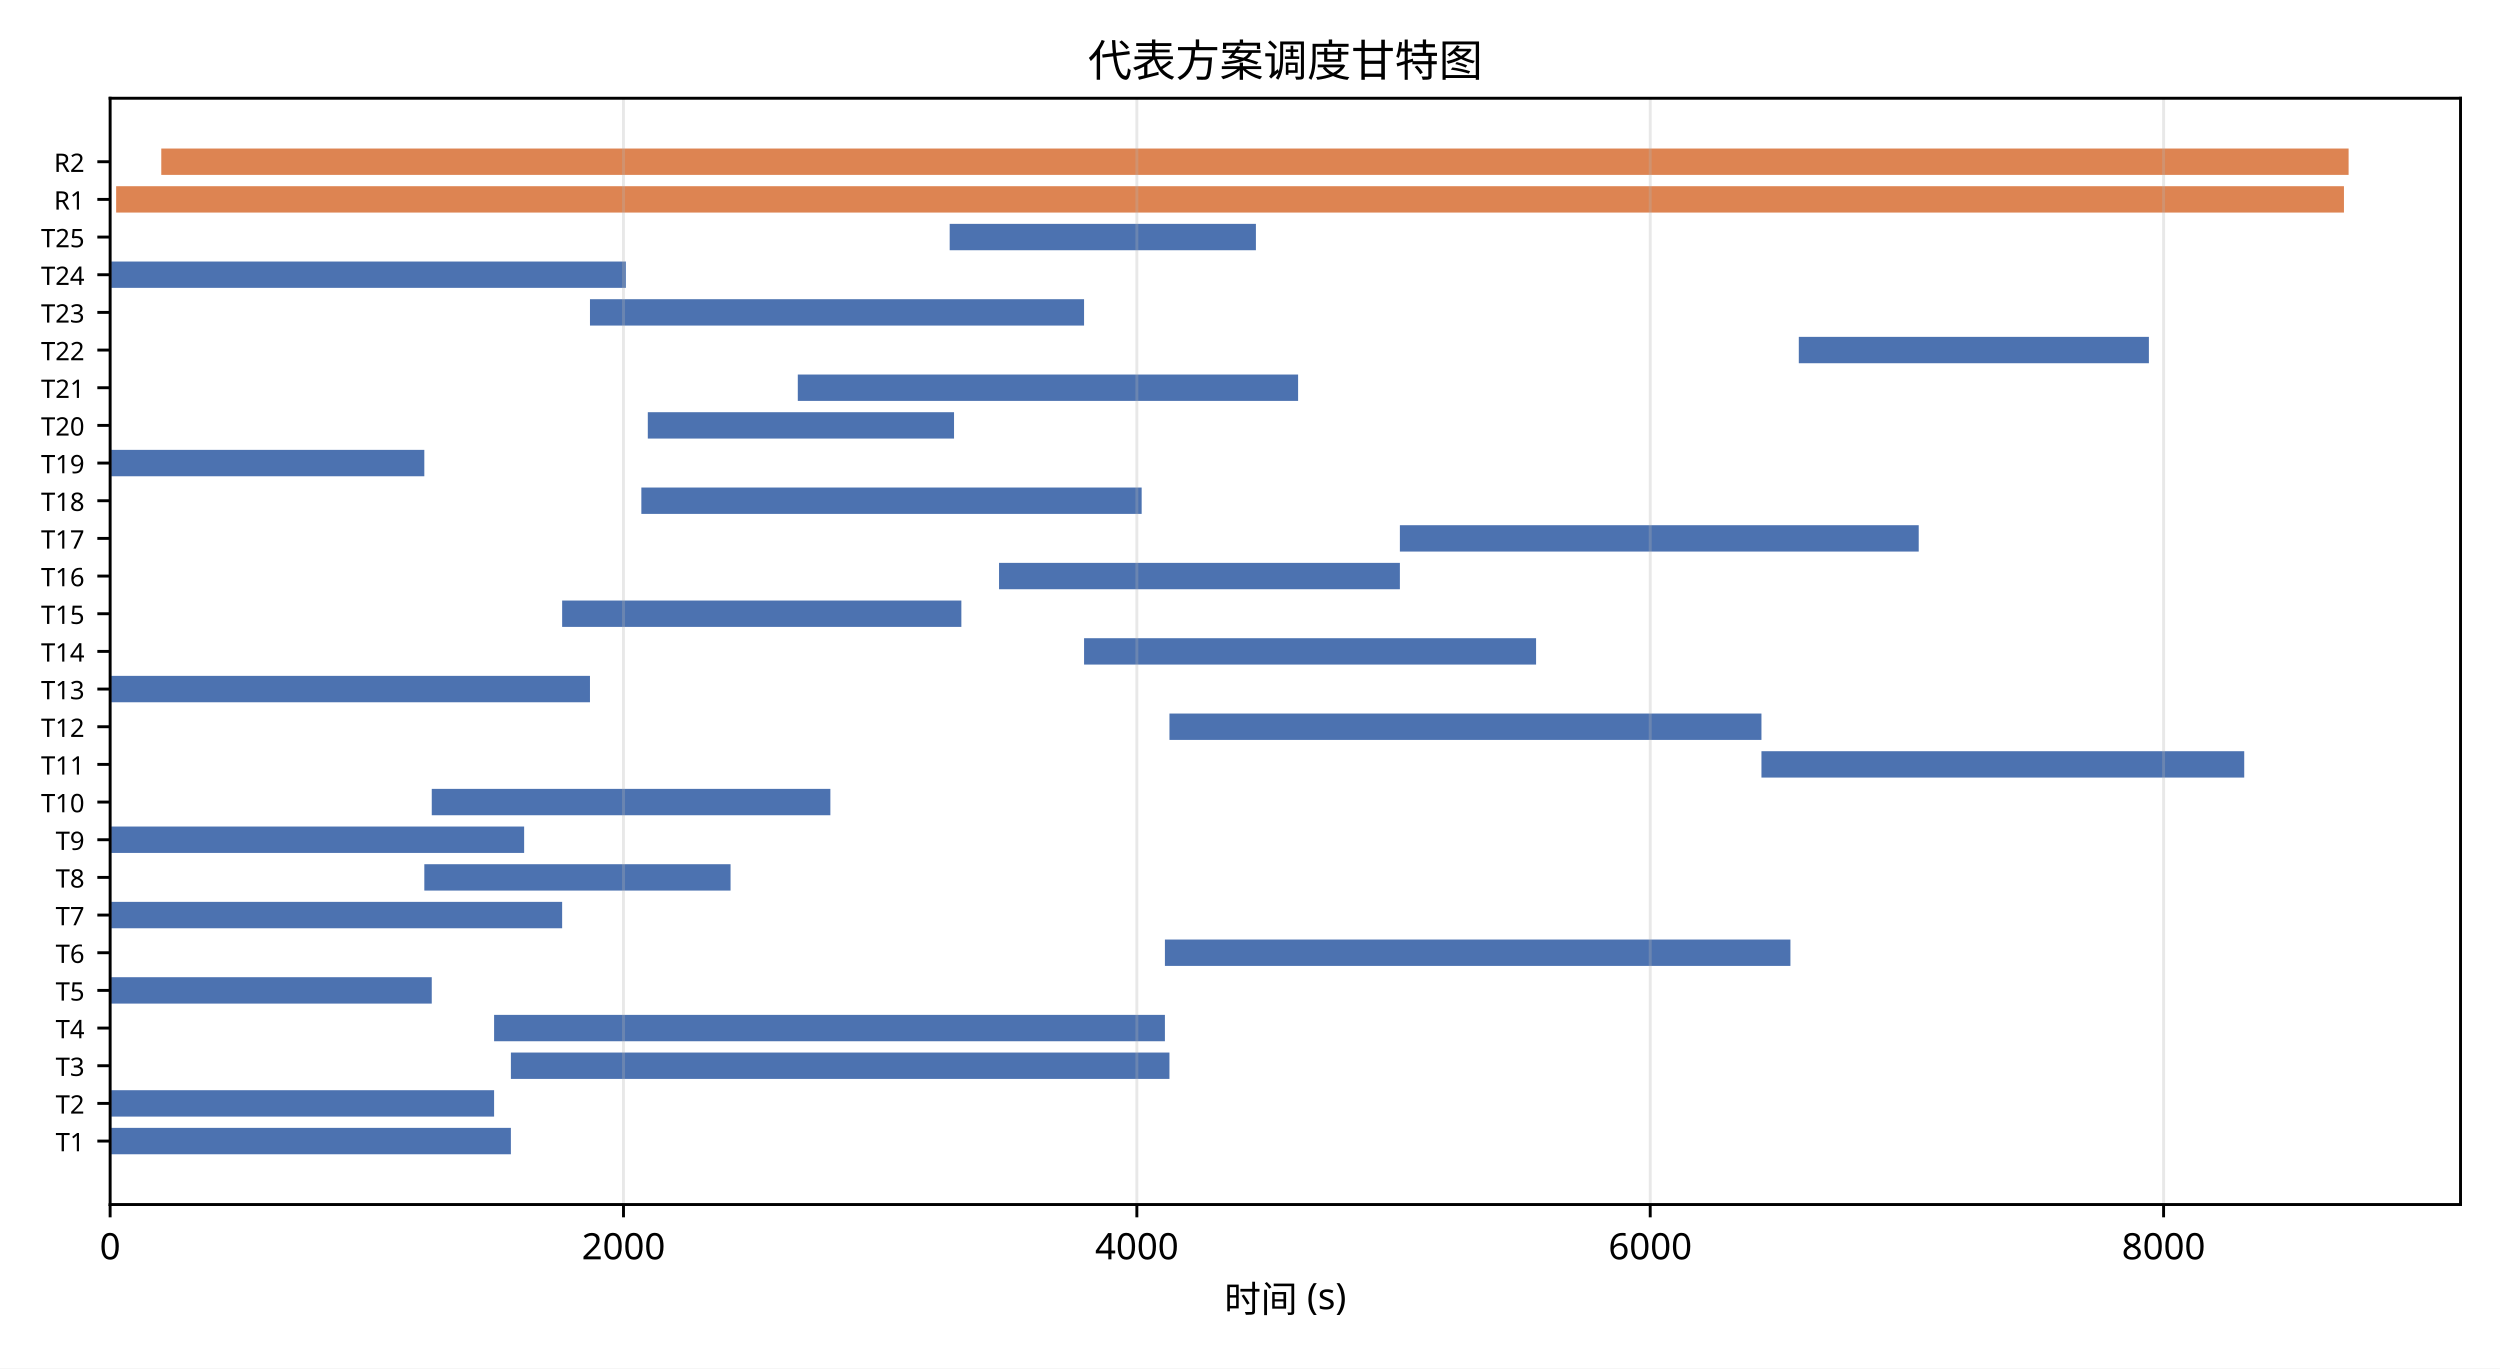
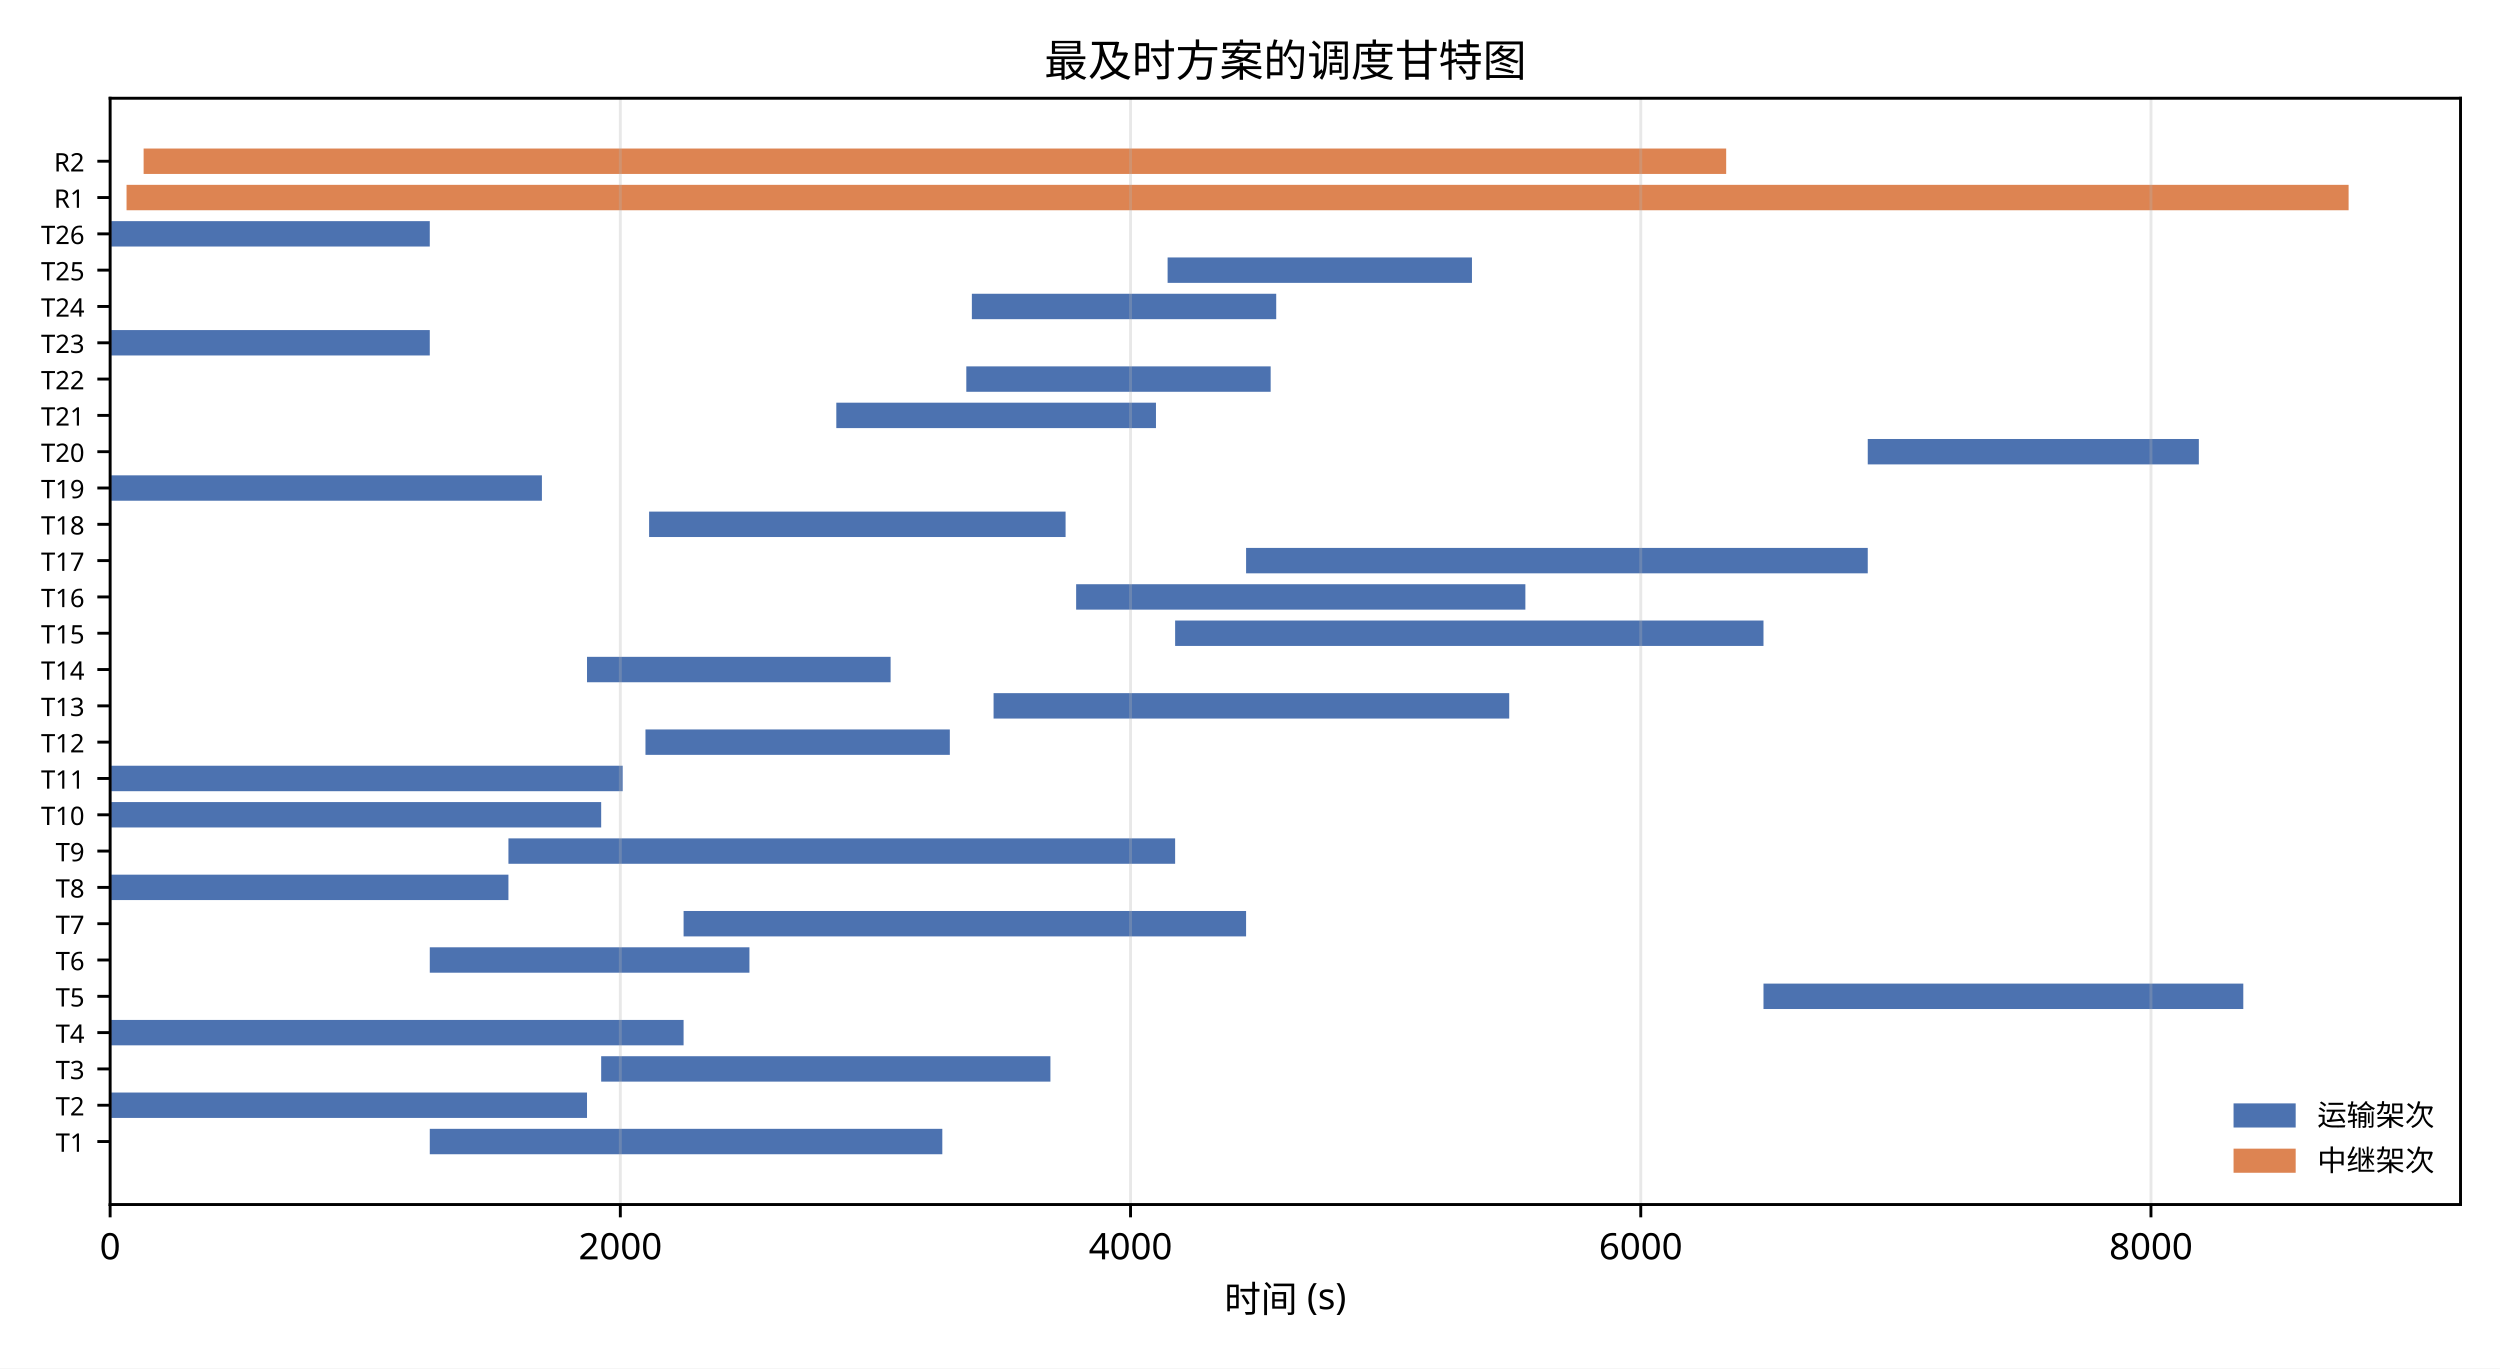
<svg xmlns="http://www.w3.org/2000/svg" xmlns:xlink="http://www.w3.org/1999/xlink" width="684pt" height="374.4pt" viewBox="0 0 684 374.4" version="1.1">
  <defs>
    <style type="text/css">*{stroke-linejoin: round; stroke-linecap: butt}</style>
  </defs>
  <g id="figure_1">
    <g id="patch_1">
      <path d="M 0 374.4  L 684 374.4  L 684 0  L 0 0  z " style="fill: #ffffff" />
    </g>
    <g id="axes_1">
      <g id="patch_2">
        <path d="M 30.13 329.56  L 673.2 329.56  L 673.2 26.88  L 30.13 26.88  z " style="fill: #ffffff" />
      </g>
      <g id="patch_3">
-         <path d="M 30.13 315.802  L 139.78 315.802  L 139.78 308.588  L 30.13 308.588  z " clip-path="url(#p2f03dece38)" style="fill: #4c72b0" />
+         <path d="M 117.588 315.802  L 257.818 315.802  L 257.818 308.848  L 117.588 308.848  z " clip-path="url(#pbfa94acbe2)" style="fill: #4c72b0" />
      </g>
      <g id="patch_4">
-         <path d="M 30.13 305.496  L 135.184 305.496  L 135.184 298.282  L 30.13 298.282  z " clip-path="url(#p2f03dece38)" style="fill: #4c72b0" />
+         <path d="M 30.13 305.868  L 160.608 305.868  L 160.608 298.915  L 30.13 298.915  z " clip-path="url(#pbfa94acbe2)" style="fill: #4c72b0" />
      </g>
      <g id="patch_5">
-         <path d="M 139.78 295.19  L 319.962 295.19  L 319.962 287.976  L 139.78 287.976  z " clip-path="url(#p2f03dece38)" style="fill: #4c72b0" />
+         <path d="M 164.482 295.934  L 287.394 295.934  L 287.394 288.981  L 164.482 288.981  z " clip-path="url(#pbfa94acbe2)" style="fill: #4c72b0" />
      </g>
      <g id="patch_6">
-         <path d="M 135.184 284.885  L 318.721 284.885  L 318.721 277.671  L 135.184 277.671  z " clip-path="url(#p2f03dece38)" style="fill: #4c72b0" />
+         <path d="M 30.13 286.001  L 187.03 286.001  L 187.03 279.047  L 30.13 279.047  z " clip-path="url(#pbfa94acbe2)" style="fill: #4c72b0" />
      </g>
      <g id="patch_7">
-         <path d="M 30.13 274.579  L 118.129 274.579  L 118.129 267.365  L 30.13 267.365  z " clip-path="url(#p2f03dece38)" style="fill: #4c72b0" />
+         <path d="M 482.49 276.067  L 613.766 276.067  L 613.766 269.113  L 482.49 269.113  z " clip-path="url(#pbfa94acbe2)" style="fill: #4c72b0" />
      </g>
      <g id="patch_8">
-         <path d="M 318.721 264.273  L 489.861 264.273  L 489.861 257.059  L 318.721 257.059  z " clip-path="url(#p2f03dece38)" style="fill: #4c72b0" />
+         <path d="M 117.588 266.133  L 205.046 266.133  L 205.046 259.18  L 117.588 259.18  z " clip-path="url(#pbfa94acbe2)" style="fill: #4c72b0" />
      </g>
      <g id="patch_9">
-         <path d="M 30.13 253.967  L 153.802 253.967  L 153.802 246.753  L 30.13 246.753  z " clip-path="url(#p2f03dece38)" style="fill: #4c72b0" />
+         <path d="M 187.03 256.2  L 340.929 256.2  L 340.929 249.246  L 187.03 249.246  z " clip-path="url(#pbfa94acbe2)" style="fill: #4c72b0" />
      </g>
      <g id="patch_10">
-         <path d="M 116.094 243.662  L 199.88 243.662  L 199.88 236.448  L 116.094 236.448  z " clip-path="url(#p2f03dece38)" style="fill: #4c72b0" />
+         <path d="M 30.13 246.266  L 139.106 246.266  L 139.106 239.312  L 30.13 239.312  z " clip-path="url(#pbfa94acbe2)" style="fill: #4c72b0" />
      </g>
      <g id="patch_11">
-         <path d="M 30.13 233.356  L 143.404 233.356  L 143.404 226.142  L 30.13 226.142  z " clip-path="url(#p2f03dece38)" style="fill: #4c72b0" />
+         <path d="M 139.106 236.332  L 321.515 236.332  L 321.515 229.379  L 139.106 229.379  z " clip-path="url(#pbfa94acbe2)" style="fill: #4c72b0" />
      </g>
      <g id="patch_12">
-         <path d="M 118.129 223.05  L 227.189 223.05  L 227.189 215.836  L 118.129 215.836  z " clip-path="url(#p2f03dece38)" style="fill: #4c72b0" />
+         <path d="M 30.13 226.398  L 164.482 226.398  L 164.482 219.445  L 30.13 219.445  z " clip-path="url(#pbfa94acbe2)" style="fill: #4c72b0" />
      </g>
      <g id="patch_13">
-         <path d="M 481.933 212.744  L 614.021 212.744  L 614.021 205.53  L 481.933 205.53  z " clip-path="url(#p2f03dece38)" style="fill: #4c72b0" />
+         <path d="M 30.13 216.465  L 170.36 216.465  L 170.36 209.511  L 30.13 209.511  z " clip-path="url(#pbfa94acbe2)" style="fill: #4c72b0" />
      </g>
      <g id="patch_14">
-         <path d="M 319.962 202.439  L 481.933 202.439  L 481.933 195.224  L 319.962 195.224  z " clip-path="url(#p2f03dece38)" style="fill: #4c72b0" />
+         <path d="M 176.601 206.531  L 259.872 206.531  L 259.872 199.577  L 176.601 199.577  z " clip-path="url(#pbfa94acbe2)" style="fill: #4c72b0" />
      </g>
      <g id="patch_15">
-         <path d="M 30.13 192.133  L 161.416 192.133  L 161.416 184.919  L 30.13 184.919  z " clip-path="url(#p2f03dece38)" style="fill: #4c72b0" />
+         <path d="M 271.841 196.597  L 412.923 196.597  L 412.923 189.644  L 271.841 189.644  z " clip-path="url(#pbfa94acbe2)" style="fill: #4c72b0" />
      </g>
      <g id="patch_16">
-         <path d="M 296.599 181.827  L 420.271 181.827  L 420.271 174.613  L 296.599 174.613  z " clip-path="url(#p2f03dece38)" style="fill: #4c72b0" />
+         <path d="M 160.608 186.664  L 243.67 186.664  L 243.67 179.71  L 160.608 179.71  z " clip-path="url(#pbfa94acbe2)" style="fill: #4c72b0" />
      </g>
      <g id="patch_17">
-         <path d="M 153.802 171.521  L 263.028 171.521  L 263.028 164.307  L 153.802 164.307  z " clip-path="url(#p2f03dece38)" style="fill: #4c72b0" />
+         <path d="M 321.515 176.73  L 482.49 176.73  L 482.49 169.776  L 321.515 169.776  z " clip-path="url(#pbfa94acbe2)" style="fill: #4c72b0" />
      </g>
      <g id="patch_18">
-         <path d="M 273.337 161.216  L 383.008 161.216  L 383.008 154.001  L 273.337 154.001  z " clip-path="url(#p2f03dece38)" style="fill: #4c72b0" />
+         <path d="M 294.431 166.796  L 417.343 166.796  L 417.343 159.843  L 294.431 159.843  z " clip-path="url(#pbfa94acbe2)" style="fill: #4c72b0" />
      </g>
      <g id="patch_19">
-         <path d="M 383.008 150.91  L 524.963 150.91  L 524.963 143.696  L 383.008 143.696  z " clip-path="url(#p2f03dece38)" style="fill: #4c72b0" />
+         <path d="M 340.929 156.863  L 511.016 156.863  L 511.016 149.909  L 340.929 149.909  z " clip-path="url(#pbfa94acbe2)" style="fill: #4c72b0" />
      </g>
      <g id="patch_20">
-         <path d="M 175.474 140.604  L 312.358 140.604  L 312.358 133.39  L 175.474 133.39  z " clip-path="url(#p2f03dece38)" style="fill: #4c72b0" />
+         <path d="M 177.594 146.929  L 291.544 146.929  L 291.544 139.975  L 177.594 139.975  z " clip-path="url(#pbfa94acbe2)" style="fill: #4c72b0" />
      </g>
      <g id="patch_21">
-         <path d="M 30.13 130.298  L 116.094 130.298  L 116.094 123.084  L 30.13 123.084  z " clip-path="url(#p2f03dece38)" style="fill: #4c72b0" />
+         <path d="M 30.13 136.995  L 148.268 136.995  L 148.268 130.042  L 30.13 130.042  z " clip-path="url(#pbfa94acbe2)" style="fill: #4c72b0" />
      </g>
      <g id="patch_22">
-         <path d="M 177.238 119.992  L 261.024 119.992  L 261.024 112.778  L 177.238 112.778  z " clip-path="url(#p2f03dece38)" style="fill: #4c72b0" />
+         <path d="M 511.016 127.061  L 601.604 127.061  L 601.604 120.108  L 511.016 120.108  z " clip-path="url(#pbfa94acbe2)" style="fill: #4c72b0" />
      </g>
      <g id="patch_23">
-         <path d="M 218.277 109.687  L 355.161 109.687  L 355.161 102.473  L 218.277 102.473  z " clip-path="url(#p2f03dece38)" style="fill: #4c72b0" />
+         <path d="M 228.815 117.128  L 316.273 117.128  L 316.273 110.174  L 228.815 110.174  z " clip-path="url(#pbfa94acbe2)" style="fill: #4c72b0" />
      </g>
      <g id="patch_24">
-         <path d="M 492.152 99.381  L 587.936 99.381  L 587.936 92.167  L 492.152 92.167  z " clip-path="url(#p2f03dece38)" style="fill: #4c72b0" />
+         <path d="M 264.382 107.194  L 347.653 107.194  L 347.653 100.24  L 264.382 100.24  z " clip-path="url(#pbfa94acbe2)" style="fill: #4c72b0" />
      </g>
      <g id="patch_25">
-         <path d="M 161.416 89.075  L 296.599 89.075  L 296.599 81.861  L 161.416 81.861  z " clip-path="url(#p2f03dece38)" style="fill: #4c72b0" />
+         <path d="M 30.13 97.26  L 117.588 97.26  L 117.588 90.307  L 30.13 90.307  z " clip-path="url(#pbfa94acbe2)" style="fill: #4c72b0" />
      </g>
      <g id="patch_26">
-         <path d="M 30.13 78.769  L 171.228 78.769  L 171.228 71.555  L 30.13 71.555  z " clip-path="url(#p2f03dece38)" style="fill: #4c72b0" />
+         <path d="M 265.902 87.327  L 349.173 87.327  L 349.173 80.373  L 265.902 80.373  z " clip-path="url(#pbfa94acbe2)" style="fill: #4c72b0" />
      </g>
      <g id="patch_27">
-         <path d="M 259.833 68.464  L 343.618 68.464  L 343.618 61.25  L 259.833 61.25  z " clip-path="url(#p2f03dece38)" style="fill: #4c72b0" />
+         <path d="M 319.456 77.393  L 402.727 77.393  L 402.727 70.439  L 319.456 70.439  z " clip-path="url(#pbfa94acbe2)" style="fill: #4c72b0" />
      </g>
      <g id="patch_28">
-         <path d="M 31.777 58.158  L 641.306 58.158  L 641.306 50.944  L 31.777 50.944  z " clip-path="url(#p2f03dece38)" style="fill: #dd8452" />
+         <path d="M 30.13 67.459  L 117.588 67.459  L 117.588 60.506  L 30.13 60.506  z " clip-path="url(#pbfa94acbe2)" style="fill: #4c72b0" />
      </g>
      <g id="patch_29">
-         <path d="M 44.125 47.852  L 642.578 47.852  L 642.578 40.638  L 44.125 40.638  z " clip-path="url(#p2f03dece38)" style="fill: #dd8452" />
+         <path d="M 34.623 57.525  L 642.578 57.525  L 642.578 50.572  L 34.623 50.572  z " clip-path="url(#pbfa94acbe2)" style="fill: #dd8452" />
+       </g>
+       <g id="patch_30">
+         <path d="M 39.295 47.592  L 472.282 47.592  L 472.282 40.638  L 39.295 40.638  z " clip-path="url(#pbfa94acbe2)" style="fill: #dd8452" />
      </g>
      <g id="matplotlib.axis_1">
        <g id="xtick_1">
          <g id="line2d_1">
-             <path d="M 30.13 329.56  L 30.13 26.88  " clip-path="url(#p2f03dece38)" style="fill: none; stroke: #b0b0b0; stroke-opacity: 0.3; stroke-width: 0.8; stroke-linecap: square" />
+             <path d="M 30.13 329.56  L 30.13 26.88  " clip-path="url(#pbfa94acbe2)" style="fill: none; stroke: #b0b0b0; stroke-opacity: 0.3; stroke-width: 0.8; stroke-linecap: square" />
          </g>
          <g id="line2d_2">
            <defs>
-               <path id="m6816ebb462" d="M 0 0  L 0 3.5  " style="stroke: #000000; stroke-width: 0.8" />
+               <path id="mf19a3f9063" d="M 0 0  L 0 3.5  " style="stroke: #000000; stroke-width: 0.8" />
            </defs>
            <g>
-               <use xlink:href="#m6816ebb462" x="30.13" y="329.56" style="stroke: #000000; stroke-width: 0.8" />
+               <use xlink:href="#mf19a3f9063" x="30.13" y="329.56" style="stroke: #000000; stroke-width: 0.8" />
            </g>
          </g>
          <g id="text_1">
            <text style="font-size: 10px; font-family: 'Microsoft YaHei', 'SimHei', 'SimSun', sans-serif; text-anchor: middle" x="30.13" y="344.554" transform="rotate(-0 30.13 344.5537)">0</text>
          </g>
        </g>
        <g id="xtick_2">
          <g id="line2d_3">
-             <path d="M 170.587 329.56  L 170.587 26.88  " clip-path="url(#p2f03dece38)" style="fill: none; stroke: #b0b0b0; stroke-opacity: 0.3; stroke-width: 0.8; stroke-linecap: square" />
+             <path d="M 169.723 329.56  L 169.723 26.88  " clip-path="url(#pbfa94acbe2)" style="fill: none; stroke: #b0b0b0; stroke-opacity: 0.3; stroke-width: 0.8; stroke-linecap: square" />
          </g>
          <g id="line2d_4">
            <g>
-               <use xlink:href="#m6816ebb462" x="170.587" y="329.56" style="stroke: #000000; stroke-width: 0.8" />
+               <use xlink:href="#mf19a3f9063" x="169.723" y="329.56" style="stroke: #000000; stroke-width: 0.8" />
            </g>
          </g>
          <g id="text_2">
-             <text style="font-size: 10px; font-family: 'Microsoft YaHei', 'SimHei', 'SimSun', sans-serif; text-anchor: middle" x="170.587" y="344.554" transform="rotate(-0 170.5868 344.5537)">2000</text>
+             <text style="font-size: 10px; font-family: 'Microsoft YaHei', 'SimHei', 'SimSun', sans-serif; text-anchor: middle" x="169.723" y="344.554" transform="rotate(-0 169.723 344.5537)">2000</text>
          </g>
        </g>
        <g id="xtick_3">
          <g id="line2d_5">
-             <path d="M 311.044 329.56  L 311.044 26.88  " clip-path="url(#p2f03dece38)" style="fill: none; stroke: #b0b0b0; stroke-opacity: 0.3; stroke-width: 0.8; stroke-linecap: square" />
+             <path d="M 309.316 329.56  L 309.316 26.88  " clip-path="url(#pbfa94acbe2)" style="fill: none; stroke: #b0b0b0; stroke-opacity: 0.3; stroke-width: 0.8; stroke-linecap: square" />
          </g>
          <g id="line2d_6">
            <g>
-               <use xlink:href="#m6816ebb462" x="311.044" y="329.56" style="stroke: #000000; stroke-width: 0.8" />
+               <use xlink:href="#mf19a3f9063" x="309.316" y="329.56" style="stroke: #000000; stroke-width: 0.8" />
            </g>
          </g>
          <g id="text_3">
-             <text style="font-size: 10px; font-family: 'Microsoft YaHei', 'SimHei', 'SimSun', sans-serif; text-anchor: middle" x="311.044" y="344.554" transform="rotate(-0 311.0436 344.5537)">4000</text>
+             <text style="font-size: 10px; font-family: 'Microsoft YaHei', 'SimHei', 'SimSun', sans-serif; text-anchor: middle" x="309.316" y="344.554" transform="rotate(-0 309.316 344.5537)">4000</text>
          </g>
        </g>
        <g id="xtick_4">
          <g id="line2d_7">
-             <path d="M 451.5 329.56  L 451.5 26.88  " clip-path="url(#p2f03dece38)" style="fill: none; stroke: #b0b0b0; stroke-opacity: 0.3; stroke-width: 0.8; stroke-linecap: square" />
+             <path d="M 448.909 329.56  L 448.909 26.88  " clip-path="url(#pbfa94acbe2)" style="fill: none; stroke: #b0b0b0; stroke-opacity: 0.3; stroke-width: 0.8; stroke-linecap: square" />
          </g>
          <g id="line2d_8">
            <g>
-               <use xlink:href="#m6816ebb462" x="451.5" y="329.56" style="stroke: #000000; stroke-width: 0.8" />
+               <use xlink:href="#mf19a3f9063" x="448.909" y="329.56" style="stroke: #000000; stroke-width: 0.8" />
            </g>
          </g>
          <g id="text_4">
-             <text style="font-size: 10px; font-family: 'Microsoft YaHei', 'SimHei', 'SimSun', sans-serif; text-anchor: middle" x="451.5" y="344.554" transform="rotate(-0 451.5004 344.5537)">6000</text>
+             <text style="font-size: 10px; font-family: 'Microsoft YaHei', 'SimHei', 'SimSun', sans-serif; text-anchor: middle" x="448.909" y="344.554" transform="rotate(-0 448.909 344.5537)">6000</text>
          </g>
        </g>
        <g id="xtick_5">
          <g id="line2d_9">
-             <path d="M 591.957 329.56  L 591.957 26.88  " clip-path="url(#p2f03dece38)" style="fill: none; stroke: #b0b0b0; stroke-opacity: 0.3; stroke-width: 0.8; stroke-linecap: square" />
+             <path d="M 588.502 329.56  L 588.502 26.88  " clip-path="url(#pbfa94acbe2)" style="fill: none; stroke: #b0b0b0; stroke-opacity: 0.3; stroke-width: 0.8; stroke-linecap: square" />
          </g>
          <g id="line2d_10">
            <g>
-               <use xlink:href="#m6816ebb462" x="591.957" y="329.56" style="stroke: #000000; stroke-width: 0.8" />
+               <use xlink:href="#mf19a3f9063" x="588.502" y="329.56" style="stroke: #000000; stroke-width: 0.8" />
            </g>
          </g>
          <g id="text_5">
-             <text style="font-size: 10px; font-family: 'Microsoft YaHei', 'SimHei', 'SimSun', sans-serif; text-anchor: middle" x="591.957" y="344.554" transform="rotate(-0 591.9572 344.5537)">8000</text>
+             <text style="font-size: 10px; font-family: 'Microsoft YaHei', 'SimHei', 'SimSun', sans-serif; text-anchor: middle" x="588.502" y="344.554" transform="rotate(-0 588.5019 344.5537)">8000</text>
          </g>
        </g>
        <g id="text_6">
          <text style="font-size: 10px; font-family: 'Microsoft YaHei', 'SimHei', 'SimSun', sans-serif; text-anchor: middle" x="351.665" y="359.033" transform="rotate(-0 351.665 359.0334)">时间 (s)</text>
        </g>
      </g>
      <g id="matplotlib.axis_2">
        <g id="ytick_1">
          <g id="line2d_11">
            <defs>
-               <path id="m330b49908b" d="M 0 0  L -3.5 0  " style="stroke: #000000; stroke-width: 0.8" />
+               <path id="m940947547a" d="M 0 0  L -3.5 0  " style="stroke: #000000; stroke-width: 0.8" />
            </defs>
            <g>
-               <use xlink:href="#m330b49908b" x="30.13" y="312.195" style="stroke: #000000; stroke-width: 0.8" />
+               <use xlink:href="#m940947547a" x="30.13" y="312.325" style="stroke: #000000; stroke-width: 0.8" />
            </g>
          </g>
          <g id="text_7">
-             <text style="font-size: 7px; font-family: 'Microsoft YaHei', 'SimHei', 'SimSun', sans-serif; text-anchor: end" x="23.13" y="314.993" transform="rotate(-0 23.13 314.9926)">T1</text>
+             <text style="font-size: 7px; font-family: 'Microsoft YaHei', 'SimHei', 'SimSun', sans-serif; text-anchor: end" x="23.13" y="315.123" transform="rotate(-0 23.13 315.1228)">T1</text>
          </g>
        </g>
        <g id="ytick_2">
          <g id="line2d_12">
            <g>
-               <use xlink:href="#m330b49908b" x="30.13" y="301.889" style="stroke: #000000; stroke-width: 0.8" />
+               <use xlink:href="#m940947547a" x="30.13" y="302.391" style="stroke: #000000; stroke-width: 0.8" />
            </g>
          </g>
          <g id="text_8">
-             <text style="font-size: 7px; font-family: 'Microsoft YaHei', 'SimHei', 'SimSun', sans-serif; text-anchor: end" x="23.13" y="304.687" transform="rotate(-0 23.13 304.6869)">T2</text>
+             <text style="font-size: 7px; font-family: 'Microsoft YaHei', 'SimHei', 'SimSun', sans-serif; text-anchor: end" x="23.13" y="305.189" transform="rotate(-0 23.13 305.1891)">T2</text>
          </g>
        </g>
        <g id="ytick_3">
          <g id="line2d_13">
            <g>
-               <use xlink:href="#m330b49908b" x="30.13" y="291.583" style="stroke: #000000; stroke-width: 0.8" />
+               <use xlink:href="#m940947547a" x="30.13" y="292.458" style="stroke: #000000; stroke-width: 0.8" />
            </g>
          </g>
          <g id="text_9">
-             <text style="font-size: 7px; font-family: 'Microsoft YaHei', 'SimHei', 'SimSun', sans-serif; text-anchor: end" x="23.13" y="294.381" transform="rotate(-0 23.13 294.3811)">T3</text>
+             <text style="font-size: 7px; font-family: 'Microsoft YaHei', 'SimHei', 'SimSun', sans-serif; text-anchor: end" x="23.13" y="295.255" transform="rotate(-0 23.13 295.2554)">T3</text>
          </g>
        </g>
        <g id="ytick_4">
          <g id="line2d_14">
            <g>
-               <use xlink:href="#m330b49908b" x="30.13" y="281.278" style="stroke: #000000; stroke-width: 0.8" />
+               <use xlink:href="#m940947547a" x="30.13" y="282.524" style="stroke: #000000; stroke-width: 0.8" />
            </g>
          </g>
          <g id="text_10">
-             <text style="font-size: 7px; font-family: 'Microsoft YaHei', 'SimHei', 'SimSun', sans-serif; text-anchor: end" x="23.13" y="284.075" transform="rotate(-0 23.13 284.0754)">T4</text>
+             <text style="font-size: 7px; font-family: 'Microsoft YaHei', 'SimHei', 'SimSun', sans-serif; text-anchor: end" x="23.13" y="285.322" transform="rotate(-0 23.13 285.3217)">T4</text>
          </g>
        </g>
        <g id="ytick_5">
          <g id="line2d_15">
            <g>
-               <use xlink:href="#m330b49908b" x="30.13" y="270.972" style="stroke: #000000; stroke-width: 0.8" />
+               <use xlink:href="#m940947547a" x="30.13" y="272.59" style="stroke: #000000; stroke-width: 0.8" />
            </g>
          </g>
          <g id="text_11">
-             <text style="font-size: 7px; font-family: 'Microsoft YaHei', 'SimHei', 'SimSun', sans-serif; text-anchor: end" x="23.13" y="273.77" transform="rotate(-0 23.13 273.7696)">T5</text>
+             <text style="font-size: 7px; font-family: 'Microsoft YaHei', 'SimHei', 'SimSun', sans-serif; text-anchor: end" x="23.13" y="275.388" transform="rotate(-0 23.13 275.388)">T5</text>
          </g>
        </g>
        <g id="ytick_6">
          <g id="line2d_16">
            <g>
-               <use xlink:href="#m330b49908b" x="30.13" y="260.666" style="stroke: #000000; stroke-width: 0.8" />
+               <use xlink:href="#m940947547a" x="30.13" y="262.656" style="stroke: #000000; stroke-width: 0.8" />
            </g>
          </g>
          <g id="text_12">
-             <text style="font-size: 7px; font-family: 'Microsoft YaHei', 'SimHei', 'SimSun', sans-serif; text-anchor: end" x="23.13" y="263.464" transform="rotate(-0 23.13 263.4638)">T6</text>
+             <text style="font-size: 7px; font-family: 'Microsoft YaHei', 'SimHei', 'SimSun', sans-serif; text-anchor: end" x="23.13" y="265.454" transform="rotate(-0 23.13 265.4543)">T6</text>
          </g>
        </g>
        <g id="ytick_7">
          <g id="line2d_17">
            <g>
-               <use xlink:href="#m330b49908b" x="30.13" y="250.36" style="stroke: #000000; stroke-width: 0.8" />
+               <use xlink:href="#m940947547a" x="30.13" y="252.723" style="stroke: #000000; stroke-width: 0.8" />
            </g>
          </g>
          <g id="text_13">
-             <text style="font-size: 7px; font-family: 'Microsoft YaHei', 'SimHei', 'SimSun', sans-serif; text-anchor: end" x="23.13" y="253.158" transform="rotate(-0 23.13 253.1581)">T7</text>
+             <text style="font-size: 7px; font-family: 'Microsoft YaHei', 'SimHei', 'SimSun', sans-serif; text-anchor: end" x="23.13" y="255.521" transform="rotate(-0 23.13 255.5206)">T7</text>
          </g>
        </g>
        <g id="ytick_8">
          <g id="line2d_18">
            <g>
-               <use xlink:href="#m330b49908b" x="30.13" y="240.055" style="stroke: #000000; stroke-width: 0.8" />
+               <use xlink:href="#m940947547a" x="30.13" y="242.789" style="stroke: #000000; stroke-width: 0.8" />
            </g>
          </g>
          <g id="text_14">
-             <text style="font-size: 7px; font-family: 'Microsoft YaHei', 'SimHei', 'SimSun', sans-serif; text-anchor: end" x="23.13" y="242.852" transform="rotate(-0 23.13 242.8523)">T8</text>
+             <text style="font-size: 7px; font-family: 'Microsoft YaHei', 'SimHei', 'SimSun', sans-serif; text-anchor: end" x="23.13" y="245.587" transform="rotate(-0 23.13 245.5869)">T8</text>
          </g>
        </g>
        <g id="ytick_9">
          <g id="line2d_19">
            <g>
-               <use xlink:href="#m330b49908b" x="30.13" y="229.749" style="stroke: #000000; stroke-width: 0.8" />
+               <use xlink:href="#m940947547a" x="30.13" y="232.855" style="stroke: #000000; stroke-width: 0.8" />
            </g>
          </g>
          <g id="text_15">
-             <text style="font-size: 7px; font-family: 'Microsoft YaHei', 'SimHei', 'SimSun', sans-serif; text-anchor: end" x="23.13" y="232.547" transform="rotate(-0 23.13 232.5466)">T9</text>
+             <text style="font-size: 7px; font-family: 'Microsoft YaHei', 'SimHei', 'SimSun', sans-serif; text-anchor: end" x="23.13" y="235.653" transform="rotate(-0 23.13 235.6532)">T9</text>
          </g>
        </g>
        <g id="ytick_10">
          <g id="line2d_20">
            <g>
-               <use xlink:href="#m330b49908b" x="30.13" y="219.443" style="stroke: #000000; stroke-width: 0.8" />
+               <use xlink:href="#m940947547a" x="30.13" y="222.922" style="stroke: #000000; stroke-width: 0.8" />
            </g>
          </g>
          <g id="text_16">
-             <text style="font-size: 7px; font-family: 'Microsoft YaHei', 'SimHei', 'SimSun', sans-serif; text-anchor: end" x="23.13" y="222.241" transform="rotate(-0 23.13 222.2408)">T10</text>
+             <text style="font-size: 7px; font-family: 'Microsoft YaHei', 'SimHei', 'SimSun', sans-serif; text-anchor: end" x="23.13" y="225.719" transform="rotate(-0 23.13 225.7195)">T10</text>
          </g>
        </g>
        <g id="ytick_11">
          <g id="line2d_21">
            <g>
-               <use xlink:href="#m330b49908b" x="30.13" y="209.137" style="stroke: #000000; stroke-width: 0.8" />
+               <use xlink:href="#m940947547a" x="30.13" y="212.988" style="stroke: #000000; stroke-width: 0.8" />
            </g>
          </g>
          <g id="text_17">
-             <text style="font-size: 7px; font-family: 'Microsoft YaHei', 'SimHei', 'SimSun', sans-serif; text-anchor: end" x="23.13" y="211.935" transform="rotate(-0 23.13 211.9351)">T11</text>
+             <text style="font-size: 7px; font-family: 'Microsoft YaHei', 'SimHei', 'SimSun', sans-serif; text-anchor: end" x="23.13" y="215.786" transform="rotate(-0 23.13 215.7858)">T11</text>
          </g>
        </g>
        <g id="ytick_12">
          <g id="line2d_22">
            <g>
-               <use xlink:href="#m330b49908b" x="30.13" y="198.832" style="stroke: #000000; stroke-width: 0.8" />
+               <use xlink:href="#m940947547a" x="30.13" y="203.054" style="stroke: #000000; stroke-width: 0.8" />
            </g>
          </g>
          <g id="text_18">
-             <text style="font-size: 7px; font-family: 'Microsoft YaHei', 'SimHei', 'SimSun', sans-serif; text-anchor: end" x="23.13" y="201.629" transform="rotate(-0 23.13 201.6293)">T12</text>
+             <text style="font-size: 7px; font-family: 'Microsoft YaHei', 'SimHei', 'SimSun', sans-serif; text-anchor: end" x="23.13" y="205.852" transform="rotate(-0 23.13 205.8521)">T12</text>
          </g>
        </g>
        <g id="ytick_13">
          <g id="line2d_23">
            <g>
-               <use xlink:href="#m330b49908b" x="30.13" y="188.526" style="stroke: #000000; stroke-width: 0.8" />
+               <use xlink:href="#m940947547a" x="30.13" y="193.121" style="stroke: #000000; stroke-width: 0.8" />
            </g>
          </g>
          <g id="text_19">
-             <text style="font-size: 7px; font-family: 'Microsoft YaHei', 'SimHei', 'SimSun', sans-serif; text-anchor: end" x="23.13" y="191.324" transform="rotate(-0 23.13 191.3236)">T13</text>
+             <text style="font-size: 7px; font-family: 'Microsoft YaHei', 'SimHei', 'SimSun', sans-serif; text-anchor: end" x="23.13" y="195.918" transform="rotate(-0 23.13 195.9184)">T13</text>
          </g>
        </g>
        <g id="ytick_14">
          <g id="line2d_24">
            <g>
-               <use xlink:href="#m330b49908b" x="30.13" y="178.22" style="stroke: #000000; stroke-width: 0.8" />
+               <use xlink:href="#m940947547a" x="30.13" y="183.187" style="stroke: #000000; stroke-width: 0.8" />
            </g>
          </g>
          <g id="text_20">
-             <text style="font-size: 7px; font-family: 'Microsoft YaHei', 'SimHei', 'SimSun', sans-serif; text-anchor: end" x="23.13" y="181.018" transform="rotate(-0 23.13 181.0178)">T14</text>
+             <text style="font-size: 7px; font-family: 'Microsoft YaHei', 'SimHei', 'SimSun', sans-serif; text-anchor: end" x="23.13" y="185.985" transform="rotate(-0 23.13 185.9847)">T14</text>
          </g>
        </g>
        <g id="ytick_15">
          <g id="line2d_25">
            <g>
-               <use xlink:href="#m330b49908b" x="30.13" y="167.914" style="stroke: #000000; stroke-width: 0.8" />
+               <use xlink:href="#m940947547a" x="30.13" y="173.253" style="stroke: #000000; stroke-width: 0.8" />
            </g>
          </g>
          <g id="text_21">
-             <text style="font-size: 7px; font-family: 'Microsoft YaHei', 'SimHei', 'SimSun', sans-serif; text-anchor: end" x="23.13" y="170.712" transform="rotate(-0 23.13 170.7121)">T15</text>
+             <text style="font-size: 7px; font-family: 'Microsoft YaHei', 'SimHei', 'SimSun', sans-serif; text-anchor: end" x="23.13" y="176.051" transform="rotate(-0 23.13 176.051)">T15</text>
          </g>
        </g>
        <g id="ytick_16">
          <g id="line2d_26">
            <g>
-               <use xlink:href="#m330b49908b" x="30.13" y="157.608" style="stroke: #000000; stroke-width: 0.8" />
+               <use xlink:href="#m940947547a" x="30.13" y="163.319" style="stroke: #000000; stroke-width: 0.8" />
            </g>
          </g>
          <g id="text_22">
-             <text style="font-size: 7px; font-family: 'Microsoft YaHei', 'SimHei', 'SimSun', sans-serif; text-anchor: end" x="23.13" y="160.406" transform="rotate(-0 23.13 160.4063)">T16</text>
+             <text style="font-size: 7px; font-family: 'Microsoft YaHei', 'SimHei', 'SimSun', sans-serif; text-anchor: end" x="23.13" y="166.117" transform="rotate(-0 23.13 166.1173)">T16</text>
          </g>
        </g>
        <g id="ytick_17">
          <g id="line2d_27">
            <g>
-               <use xlink:href="#m330b49908b" x="30.13" y="147.303" style="stroke: #000000; stroke-width: 0.8" />
+               <use xlink:href="#m940947547a" x="30.13" y="153.386" style="stroke: #000000; stroke-width: 0.8" />
            </g>
          </g>
          <g id="text_23">
-             <text style="font-size: 7px; font-family: 'Microsoft YaHei', 'SimHei', 'SimSun', sans-serif; text-anchor: end" x="23.13" y="150.101" transform="rotate(-0 23.13 150.1005)">T17</text>
+             <text style="font-size: 7px; font-family: 'Microsoft YaHei', 'SimHei', 'SimSun', sans-serif; text-anchor: end" x="23.13" y="156.184" transform="rotate(-0 23.13 156.1835)">T17</text>
          </g>
        </g>
        <g id="ytick_18">
          <g id="line2d_28">
            <g>
-               <use xlink:href="#m330b49908b" x="30.13" y="136.997" style="stroke: #000000; stroke-width: 0.8" />
+               <use xlink:href="#m940947547a" x="30.13" y="143.452" style="stroke: #000000; stroke-width: 0.8" />
            </g>
          </g>
          <g id="text_24">
-             <text style="font-size: 7px; font-family: 'Microsoft YaHei', 'SimHei', 'SimSun', sans-serif; text-anchor: end" x="23.13" y="139.795" transform="rotate(-0 23.13 139.7948)">T18</text>
+             <text style="font-size: 7px; font-family: 'Microsoft YaHei', 'SimHei', 'SimSun', sans-serif; text-anchor: end" x="23.13" y="146.25" transform="rotate(-0 23.13 146.2498)">T18</text>
          </g>
        </g>
        <g id="ytick_19">
          <g id="line2d_29">
            <g>
-               <use xlink:href="#m330b49908b" x="30.13" y="126.691" style="stroke: #000000; stroke-width: 0.8" />
+               <use xlink:href="#m940947547a" x="30.13" y="133.518" style="stroke: #000000; stroke-width: 0.8" />
            </g>
          </g>
          <g id="text_25">
-             <text style="font-size: 7px; font-family: 'Microsoft YaHei', 'SimHei', 'SimSun', sans-serif; text-anchor: end" x="23.13" y="129.489" transform="rotate(-0 23.13 129.489)">T19</text>
+             <text style="font-size: 7px; font-family: 'Microsoft YaHei', 'SimHei', 'SimSun', sans-serif; text-anchor: end" x="23.13" y="136.316" transform="rotate(-0 23.13 136.3161)">T19</text>
          </g>
        </g>
        <g id="ytick_20">
          <g id="line2d_30">
            <g>
-               <use xlink:href="#m330b49908b" x="30.13" y="116.385" style="stroke: #000000; stroke-width: 0.8" />
+               <use xlink:href="#m940947547a" x="30.13" y="123.585" style="stroke: #000000; stroke-width: 0.8" />
            </g>
          </g>
          <g id="text_26">
-             <text style="font-size: 7px; font-family: 'Microsoft YaHei', 'SimHei', 'SimSun', sans-serif; text-anchor: end" x="23.13" y="119.183" transform="rotate(-0 23.13 119.1833)">T20</text>
+             <text style="font-size: 7px; font-family: 'Microsoft YaHei', 'SimHei', 'SimSun', sans-serif; text-anchor: end" x="23.13" y="126.382" transform="rotate(-0 23.13 126.3824)">T20</text>
          </g>
        </g>
        <g id="ytick_21">
          <g id="line2d_31">
            <g>
-               <use xlink:href="#m330b49908b" x="30.13" y="106.08" style="stroke: #000000; stroke-width: 0.8" />
+               <use xlink:href="#m940947547a" x="30.13" y="113.651" style="stroke: #000000; stroke-width: 0.8" />
            </g>
          </g>
          <g id="text_27">
-             <text style="font-size: 7px; font-family: 'Microsoft YaHei', 'SimHei', 'SimSun', sans-serif; text-anchor: end" x="23.13" y="108.878" transform="rotate(-0 23.13 108.8775)">T21</text>
+             <text style="font-size: 7px; font-family: 'Microsoft YaHei', 'SimHei', 'SimSun', sans-serif; text-anchor: end" x="23.13" y="116.449" transform="rotate(-0 23.13 116.4487)">T21</text>
          </g>
        </g>
        <g id="ytick_22">
          <g id="line2d_32">
            <g>
-               <use xlink:href="#m330b49908b" x="30.13" y="95.774" style="stroke: #000000; stroke-width: 0.8" />
+               <use xlink:href="#m940947547a" x="30.13" y="103.717" style="stroke: #000000; stroke-width: 0.8" />
            </g>
          </g>
          <g id="text_28">
-             <text style="font-size: 7px; font-family: 'Microsoft YaHei', 'SimHei', 'SimSun', sans-serif; text-anchor: end" x="23.13" y="98.572" transform="rotate(-0 23.13 98.57178)">T22</text>
+             <text style="font-size: 7px; font-family: 'Microsoft YaHei', 'SimHei', 'SimSun', sans-serif; text-anchor: end" x="23.13" y="106.515" transform="rotate(-0 23.13 106.515)">T22</text>
          </g>
        </g>
        <g id="ytick_23">
          <g id="line2d_33">
            <g>
-               <use xlink:href="#m330b49908b" x="30.13" y="85.468" style="stroke: #000000; stroke-width: 0.8" />
+               <use xlink:href="#m940947547a" x="30.13" y="93.784" style="stroke: #000000; stroke-width: 0.8" />
            </g>
          </g>
          <g id="text_29">
-             <text style="font-size: 7px; font-family: 'Microsoft YaHei', 'SimHei', 'SimSun', sans-serif; text-anchor: end" x="23.13" y="88.266" transform="rotate(-0 23.13 88.26602)">T23</text>
+             <text style="font-size: 7px; font-family: 'Microsoft YaHei', 'SimHei', 'SimSun', sans-serif; text-anchor: end" x="23.13" y="96.581" transform="rotate(-0 23.13 96.58132)">T23</text>
          </g>
        </g>
        <g id="ytick_24">
          <g id="line2d_34">
            <g>
-               <use xlink:href="#m330b49908b" x="30.13" y="75.162" style="stroke: #000000; stroke-width: 0.8" />
+               <use xlink:href="#m940947547a" x="30.13" y="83.85" style="stroke: #000000; stroke-width: 0.8" />
            </g>
          </g>
          <g id="text_30">
-             <text style="font-size: 7px; font-family: 'Microsoft YaHei', 'SimHei', 'SimSun', sans-serif; text-anchor: end" x="23.13" y="77.96" transform="rotate(-0 23.13 77.96027)">T24</text>
+             <text style="font-size: 7px; font-family: 'Microsoft YaHei', 'SimHei', 'SimSun', sans-serif; text-anchor: end" x="23.13" y="86.648" transform="rotate(-0 23.13 86.64761)">T24</text>
          </g>
        </g>
        <g id="ytick_25">
          <g id="line2d_35">
            <g>
-               <use xlink:href="#m330b49908b" x="30.13" y="64.857" style="stroke: #000000; stroke-width: 0.8" />
+               <use xlink:href="#m940947547a" x="30.13" y="73.916" style="stroke: #000000; stroke-width: 0.8" />
            </g>
          </g>
          <g id="text_31">
-             <text style="font-size: 7px; font-family: 'Microsoft YaHei', 'SimHei', 'SimSun', sans-serif; text-anchor: end" x="23.13" y="67.655" transform="rotate(-0 23.13 67.65452)">T25</text>
+             <text style="font-size: 7px; font-family: 'Microsoft YaHei', 'SimHei', 'SimSun', sans-serif; text-anchor: end" x="23.13" y="76.714" transform="rotate(-0 23.13 76.71391)">T25</text>
          </g>
        </g>
        <g id="ytick_26">
          <g id="line2d_36">
            <g>
-               <use xlink:href="#m330b49908b" x="30.13" y="54.551" style="stroke: #000000; stroke-width: 0.8" />
+               <use xlink:href="#m940947547a" x="30.13" y="63.982" style="stroke: #000000; stroke-width: 0.8" />
            </g>
          </g>
          <g id="text_32">
-             <text style="font-size: 7px; font-family: 'Microsoft YaHei', 'SimHei', 'SimSun', sans-serif; text-anchor: end" x="23.13" y="57.349" transform="rotate(-0 23.13 57.34876)">R1</text>
+             <text style="font-size: 7px; font-family: 'Microsoft YaHei', 'SimHei', 'SimSun', sans-serif; text-anchor: end" x="23.13" y="66.78" transform="rotate(-0 23.13 66.7802)">T26</text>
          </g>
        </g>
        <g id="ytick_27">
          <g id="line2d_37">
            <g>
-               <use xlink:href="#m330b49908b" x="30.13" y="44.245" style="stroke: #000000; stroke-width: 0.8" />
+               <use xlink:href="#m940947547a" x="30.13" y="54.049" style="stroke: #000000; stroke-width: 0.8" />
            </g>
          </g>
          <g id="text_33">
-             <text style="font-size: 7px; font-family: 'Microsoft YaHei', 'SimHei', 'SimSun', sans-serif; text-anchor: end" x="23.13" y="47.043" transform="rotate(-0 23.13 47.04301)">R2</text>
-           </g>
-         </g>
-       </g>
-       <g id="patch_30">
+             <text style="font-size: 7px; font-family: 'Microsoft YaHei', 'SimHei', 'SimSun', sans-serif; text-anchor: end" x="23.13" y="56.846" transform="rotate(-0 23.13 56.8465)">R1</text>
+           </g>
+         </g>
+         <g id="ytick_28">
+           <g id="line2d_38">
+             <g>
+               <use xlink:href="#m940947547a" x="30.13" y="44.115" style="stroke: #000000; stroke-width: 0.8" />
+             </g>
+           </g>
+           <g id="text_34">
+             <text style="font-size: 7px; font-family: 'Microsoft YaHei', 'SimHei', 'SimSun', sans-serif; text-anchor: end" x="23.13" y="46.913" transform="rotate(-0 23.13 46.91279)">R2</text>
+           </g>
+         </g>
+       </g>
+       <g id="patch_31">
        <path d="M 30.13 329.56  L 30.13 26.88  " style="fill: none; stroke: #000000; stroke-width: 0.8; stroke-linejoin: miter; stroke-linecap: square" />
      </g>
-       <g id="patch_31">
+       <g id="patch_32">
        <path d="M 673.2 329.56  L 673.2 26.88  " style="fill: none; stroke: #000000; stroke-width: 0.8; stroke-linejoin: miter; stroke-linecap: square" />
      </g>
-       <g id="patch_32">
+       <g id="patch_33">
        <path d="M 30.13 329.56  L 673.2 329.56  " style="fill: none; stroke: #000000; stroke-width: 0.8; stroke-linejoin: miter; stroke-linecap: square" />
      </g>
-       <g id="patch_33">
+       <g id="patch_34">
        <path d="M 30.13 26.88  L 673.2 26.88  " style="fill: none; stroke: #000000; stroke-width: 0.8; stroke-linejoin: miter; stroke-linecap: square" />
      </g>
-       <g id="text_34">
-         <text style="font-size: 12px; font-family: 'Microsoft YaHei', 'SimHei', 'SimSun', sans-serif; text-anchor: middle" x="351.665" y="20.88" transform="rotate(-0 351.665 20.88)">代表方案调度甘特图</text>
+       <g id="text_35">
+         <text style="font-size: 12px; font-family: 'Microsoft YaHei', 'SimHei', 'SimSun', sans-serif; text-anchor: middle" x="351.665" y="20.88" transform="rotate(-0 351.665 20.88)">最及时方案的调度甘特图</text>
+       </g>
+       <g id="legend_1">
+         <g id="patch_35">
+           <path d="M 611.6 307.988  L 627.6 307.988  L 627.6 302.387  L 611.6 302.387  z " style="fill: #4c72b0; stroke: #4c72b0; stroke-linejoin: miter" />
+         </g>
+         <g id="text_36">
+           <text style="font-size: 8px; font-family: 'Microsoft YaHei', 'SimHei', 'SimSun', sans-serif; text-anchor: start" x="634" y="307.988" transform="rotate(-0 634 307.9875)">运输架次</text>
+         </g>
+         <g id="patch_36">
+           <path d="M 611.6 320.371  L 627.6 320.371  L 627.6 314.771  L 611.6 314.771  z " style="fill: #dd8452; stroke: #dd8452; stroke-linejoin: miter" />
+         </g>
+         <g id="text_37">
+           <text style="font-size: 8px; font-family: 'Microsoft YaHei', 'SimHei', 'SimSun', sans-serif; text-anchor: start" x="634" y="320.371" transform="rotate(-0 634 320.3712)">中继架次</text>
+         </g>
      </g>
    </g>
  </g>
  <defs>
-     <clipPath id="p2f03dece38">
+     <clipPath id="pbfa94acbe2">
      <rect x="30.13" y="26.88" width="643.07" height="302.68" />
    </clipPath>
  </defs>
</svg>
